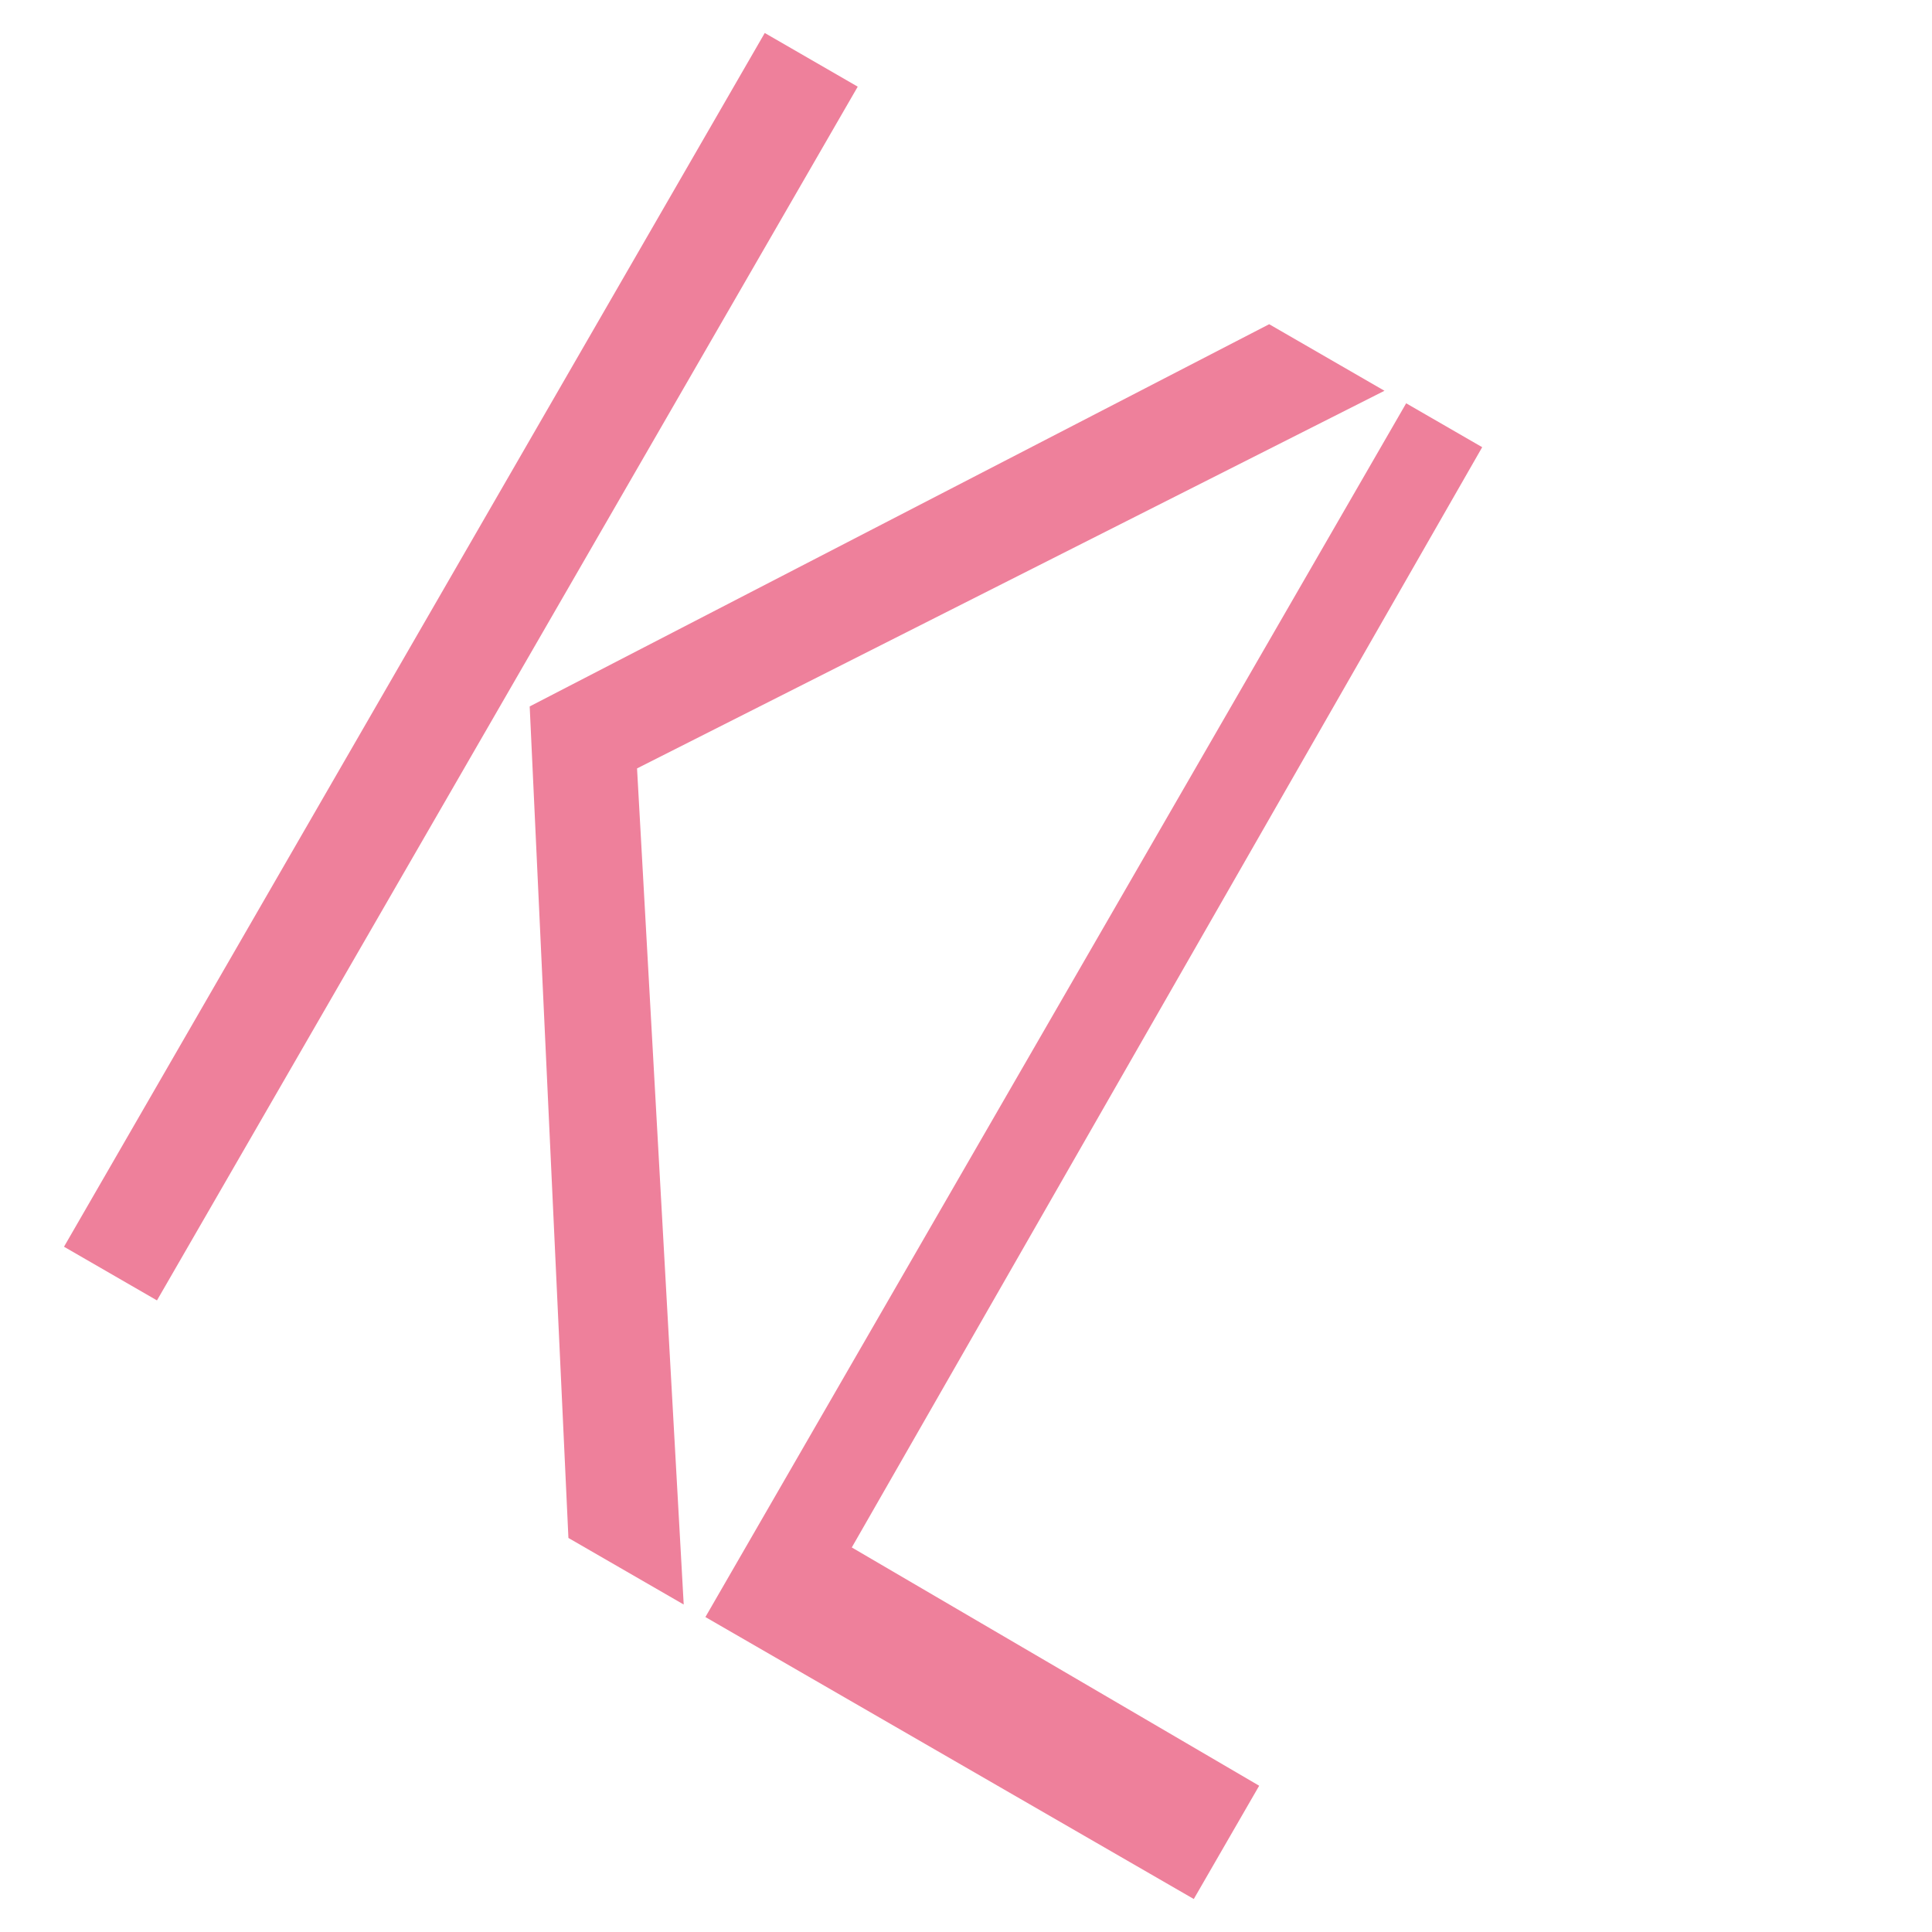
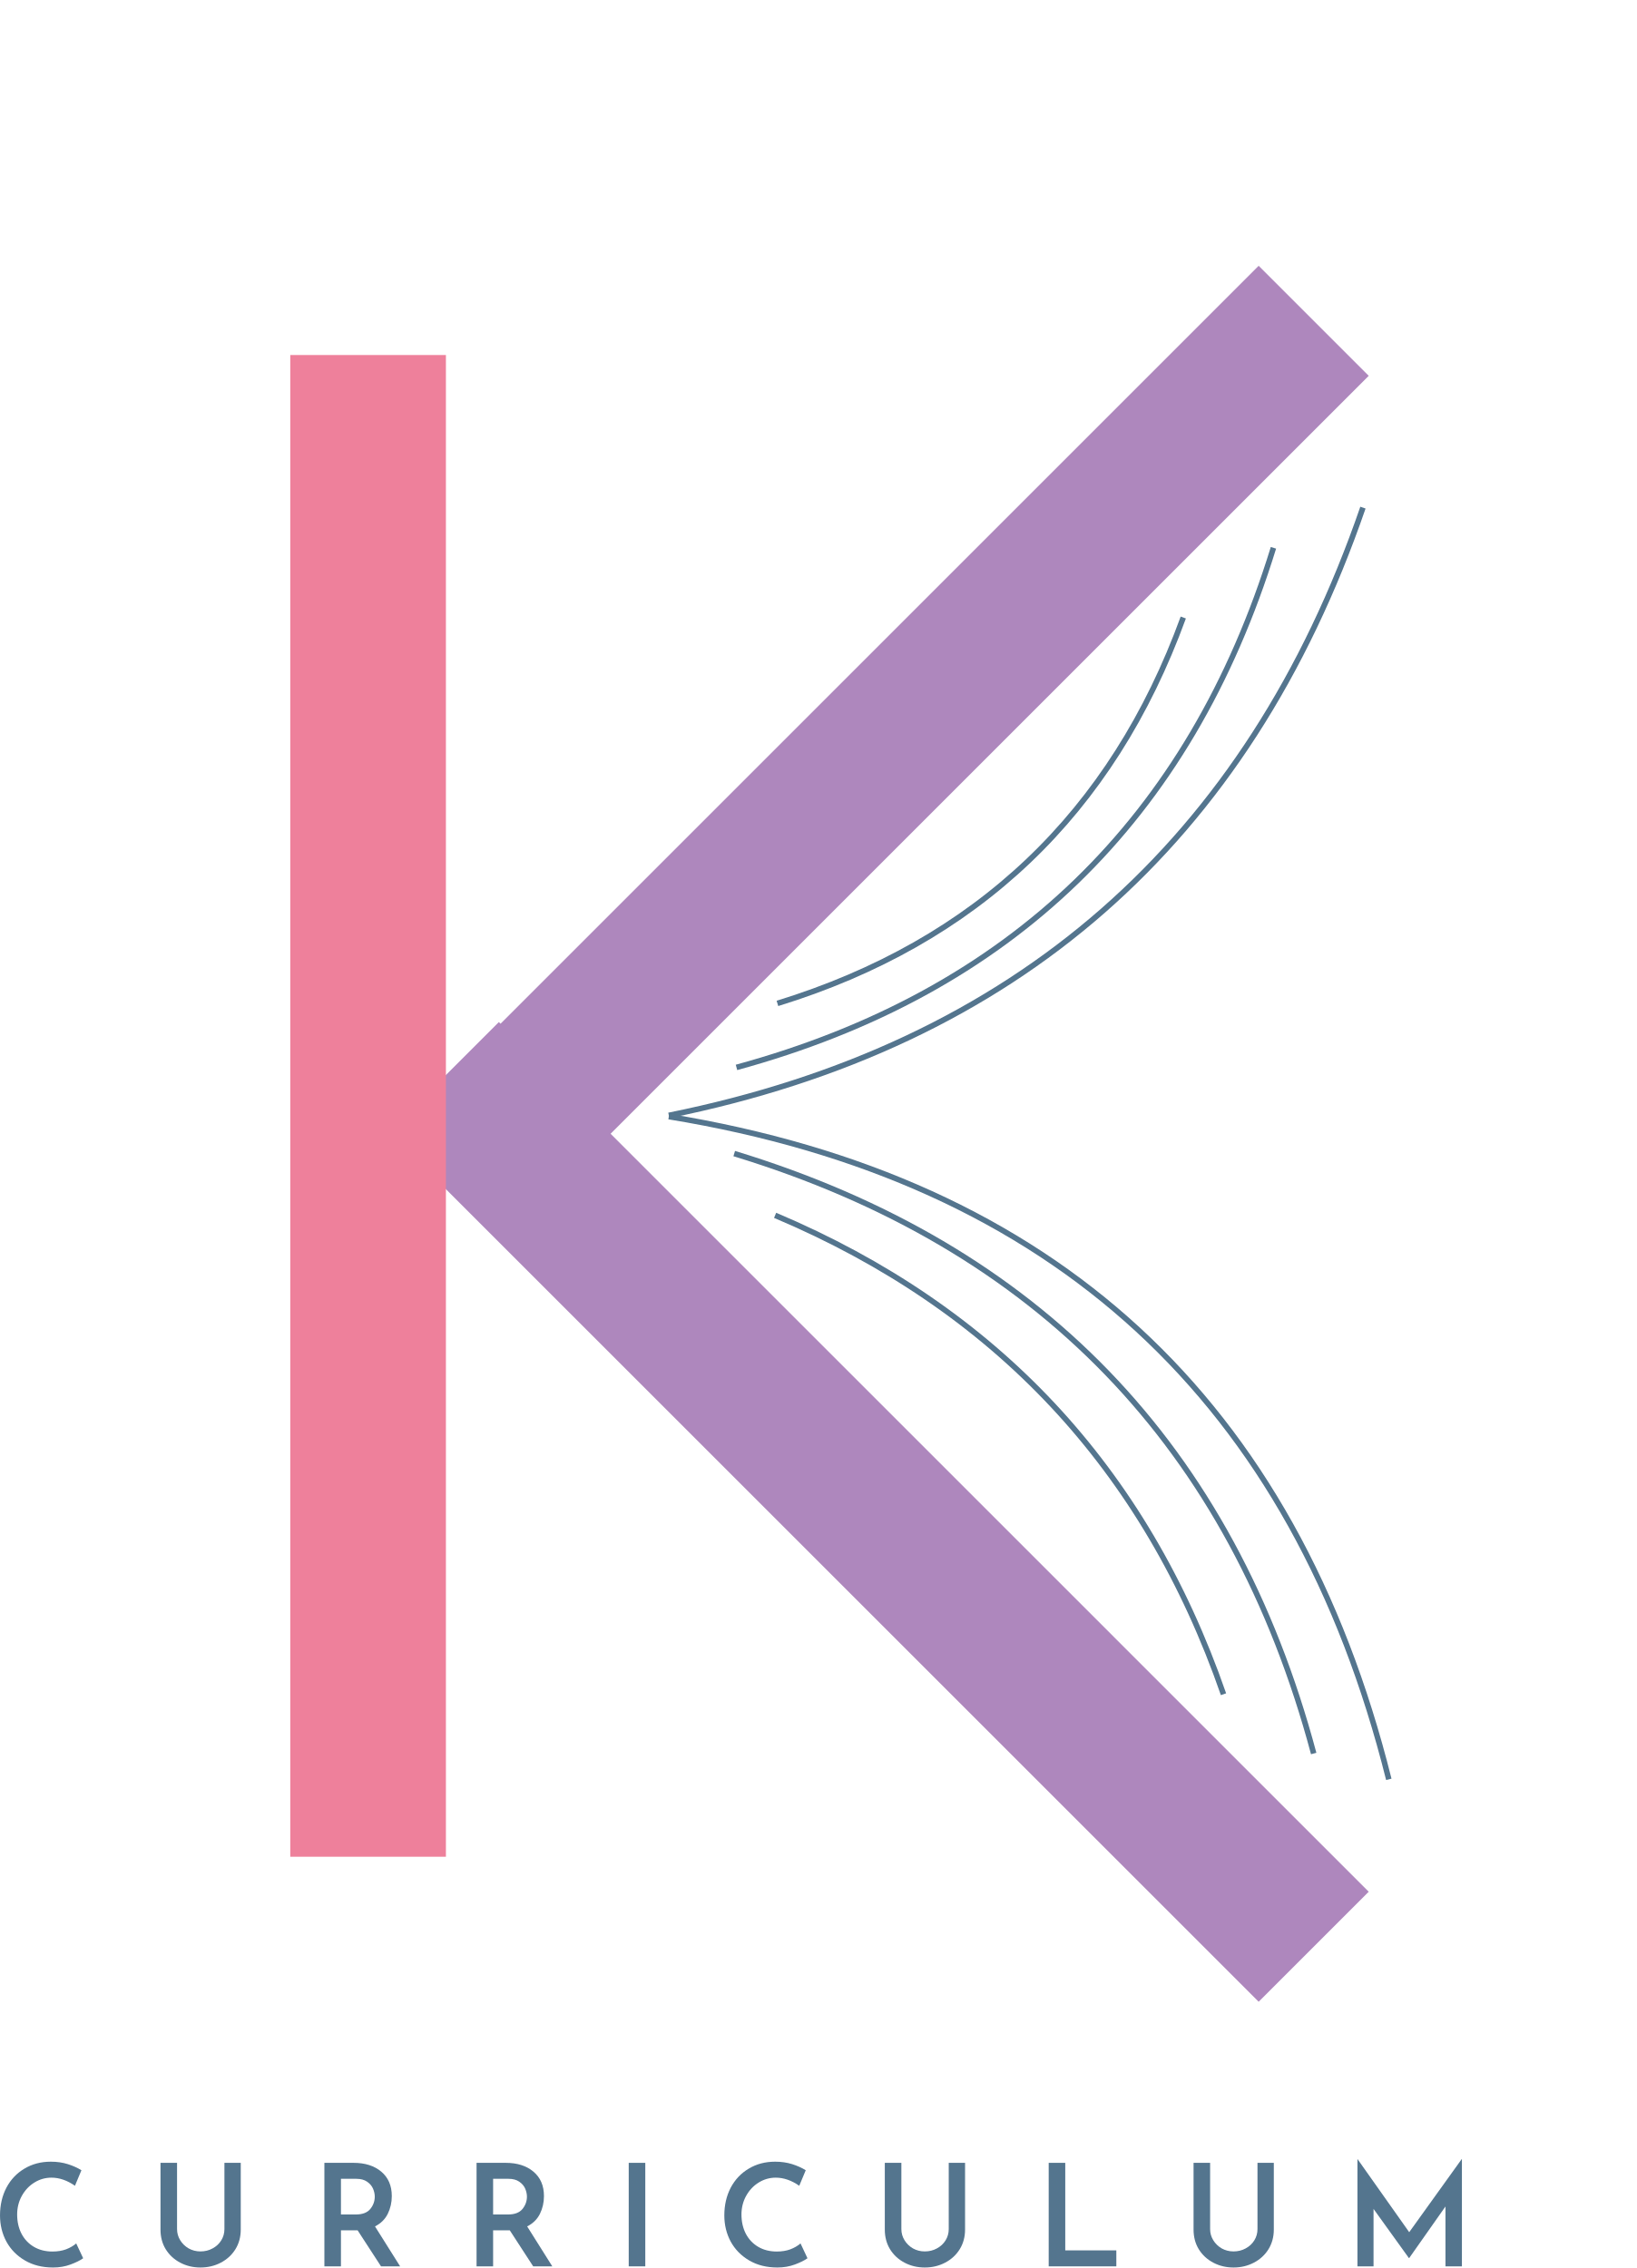
- <svg xmlns="http://www.w3.org/2000/svg" width="100%" height="100%" viewBox="0 0 50 50" version="1.1" xml:space="preserve" style="fill-rule:evenodd;clip-rule:evenodd;stroke-linejoin:round;stroke-miterlimit:2;">
-   <g transform="matrix(0.763863,0.441016,-0.518009,0.897218,-3.7568,9.13087)">
-     <path d="M35.519,16.726L22.336,-0.779L35.519,-18.284L39.425,-18.284L25.973,-0.779L39.425,16.726L35.519,16.726ZM18.429,16.726L18.429,-18.284L21.579,-18.284L21.579,16.726L18.429,16.726Z" style="fill:rgb(238,128,155);fill-rule:nonzero;" />
-   </g>
-   <g transform="matrix(0.624497,0.360553,-0.531728,0.920981,15.7929,19.888)">
-     <path d="M18.185,-17.381L21.336,-17.381L21.486,13.478L38.424,13.543L38.424,16.726L18.185,16.726L18.185,-17.381Z" style="fill:rgb(238,128,155);fill-rule:nonzero;" />
+ <svg xmlns="http://www.w3.org/2000/svg" width="100%" height="100%" viewBox="0 0 461 639" version="1.1" xml:space="preserve" style="fill-rule:evenodd;clip-rule:evenodd;">
+   <g transform="matrix(1,0,0,1,-118.914,39.8161)">
+     <g transform="matrix(1.02644,0,0,1.02644,795.379,570.98)">
+       <g transform="matrix(0.809056,-0.809056,0.809056,0.809056,-551.037,-284.705)">
+         <path d="M-0.001,18.663L293.429,18.663" style="fill:none;fill-rule:nonzero;stroke:rgb(174,135,189);stroke-width:37.33px;" />
+       </g>
+       <g transform="matrix(0.809056,0.809056,-0.809056,0.809056,-522.142,-314.518)">
+         <path d="M0,18.663L295.046,18.668" style="fill:none;fill-rule:nonzero;stroke:rgb(174,135,189);stroke-width:37.33px;" />
+       </g>
+       <g transform="matrix(0,-1.14418,1.14418,0,-579.385,-85.4154)">
+         <path d="M0.002,18.666L360.259,18.666" style="fill:none;fill-rule:nonzero;stroke:rgb(238,128,155);stroke-width:37.33px;" />
+       </g>
+       <g transform="matrix(1.52557,0,0,1.52557,-661.198,27.0253)">
+         <g>
+           <path d="M16.375,-1.458C15.833,-1.068 15.073,-0.693 14.104,-0.333C13.146,0.026 12.094,0.208 10.958,0.208C9.026,0.208 7.339,-0.214 5.896,-1.062C4.448,-1.906 3.339,-3.042 2.563,-4.458C1.797,-5.885 1.417,-7.458 1.417,-9.167C1.417,-11.01 1.797,-12.672 2.563,-14.146C3.339,-15.615 4.422,-16.76 5.813,-17.583C7.198,-18.417 8.781,-18.833 10.563,-18.833C11.656,-18.833 12.672,-18.687 13.604,-18.396C14.531,-18.104 15.354,-17.734 16.063,-17.292L14.896,-14.5C13.505,-15.469 12.094,-15.958 10.667,-15.958C9.568,-15.958 8.547,-15.667 7.604,-15.083C6.656,-14.5 5.901,-13.693 5.333,-12.667C4.776,-11.651 4.5,-10.542 4.5,-9.333C4.5,-8.052 4.755,-6.906 5.271,-5.896C5.797,-4.88 6.542,-4.089 7.5,-3.521C8.469,-2.948 9.589,-2.667 10.854,-2.667C11.755,-2.667 12.568,-2.797 13.292,-3.062C14.01,-3.339 14.625,-3.693 15.125,-4.125L16.375,-1.458Z" style="fill:rgb(84,117,142);fill-rule:nonzero;" />
+         </g>
+       </g>
+       <g transform="matrix(1.52557,0,0,1.52557,-618.462,27.0253)">
+         <g>
+           <path d="M5.25,-6.708C5.25,-5.984 5.438,-5.318 5.813,-4.708C6.188,-4.094 6.693,-3.604 7.333,-3.229C7.984,-2.865 8.693,-2.687 9.458,-2.687C10.26,-2.687 10.99,-2.865 11.646,-3.229C12.313,-3.589 12.833,-4.073 13.208,-4.687C13.583,-5.297 13.771,-5.969 13.771,-6.708L13.771,-18.625L16.708,-18.625L16.708,-6.625C16.708,-5.292 16.385,-4.109 15.75,-3.083C15.109,-2.052 14.234,-1.25 13.125,-0.667C12.01,-0.083 10.792,0.208 9.458,0.208C8.135,0.208 6.922,-0.083 5.813,-0.667C4.714,-1.25 3.844,-2.052 3.208,-3.083C2.583,-4.109 2.271,-5.292 2.271,-6.625L2.271,-18.625L5.25,-18.625L5.25,-6.708Z" style="fill:rgb(84,117,142);fill-rule:nonzero;" />
+         </g>
+       </g>
+       <g transform="matrix(1.52557,0,0,1.52557,-573.932,27.0253)">
+         <g>
+           <path d="M12.75,0L8.542,-6.479L5.542,-6.479L5.542,0L2.563,0L2.563,-18.625L7.813,-18.625C9.88,-18.625 11.542,-18.094 12.792,-17.042C14.052,-15.984 14.688,-14.521 14.688,-12.646C14.688,-11.49 14.443,-10.422 13.958,-9.437C13.469,-8.464 12.708,-7.714 11.667,-7.187L16.188,0L12.75,0ZM5.542,-9.333L8.208,-9.333C9.401,-9.333 10.271,-9.656 10.813,-10.312C11.354,-10.979 11.625,-11.719 11.625,-12.542C11.625,-13.01 11.521,-13.49 11.313,-13.979C11.104,-14.464 10.75,-14.88 10.25,-15.229C9.76,-15.573 9.115,-15.75 8.313,-15.75L5.542,-15.75L5.542,-9.333Z" style="fill:rgb(84,117,142);fill-rule:nonzero;" />
+         </g>
+       </g>
+       <g transform="matrix(1.52557,0,0,1.52557,-532.174,27.0253)">
+         <g>
+           <path d="M12.75,0L8.542,-6.479L5.542,-6.479L5.542,0L2.563,0L2.563,-18.625L7.813,-18.625C9.88,-18.625 11.542,-18.094 12.792,-17.042C14.052,-15.984 14.688,-14.521 14.688,-12.646C14.688,-11.49 14.443,-10.422 13.958,-9.437C13.469,-8.464 12.708,-7.714 11.667,-7.187L16.188,0L12.75,0ZM5.542,-9.333L8.208,-9.333C9.401,-9.333 10.271,-9.656 10.813,-10.312C11.354,-10.979 11.625,-11.719 11.625,-12.542C11.625,-13.01 11.521,-13.49 11.313,-13.979C11.104,-14.464 10.75,-14.88 10.25,-15.229C9.76,-15.573 9.115,-15.75 8.313,-15.75L5.542,-15.75L5.542,-9.333Z" style="fill:rgb(84,117,142);fill-rule:nonzero;" />
+         </g>
+       </g>
+       <g transform="matrix(1.52557,0,0,1.52557,-490.415,27.0253)">
+         <g>
+           <rect x="2.563" y="-18.625" width="2.979" height="18.625" style="fill:rgb(84,117,142);" />
+         </g>
+       </g>
+       <g transform="matrix(1.52557,0,0,1.52557,-462.433,27.0253)">
+         <g>
+           <path d="M16.375,-1.458C15.833,-1.068 15.073,-0.693 14.104,-0.333C13.146,0.026 12.094,0.208 10.958,0.208C9.026,0.208 7.339,-0.214 5.896,-1.062C4.448,-1.906 3.339,-3.042 2.563,-4.458C1.797,-5.885 1.417,-7.458 1.417,-9.167C1.417,-11.01 1.797,-12.672 2.563,-14.146C3.339,-15.615 4.422,-16.76 5.813,-17.583C7.198,-18.417 8.781,-18.833 10.563,-18.833C11.656,-18.833 12.672,-18.687 13.604,-18.396C14.531,-18.104 15.354,-17.734 16.063,-17.292L14.896,-14.5C13.505,-15.469 12.094,-15.958 10.667,-15.958C9.568,-15.958 8.547,-15.667 7.604,-15.083C6.656,-14.5 5.901,-13.693 5.333,-12.667C4.776,-11.651 4.5,-10.542 4.5,-9.333C4.5,-8.052 4.755,-6.906 5.271,-5.896C5.797,-4.88 6.542,-4.089 7.5,-3.521C8.469,-2.948 9.589,-2.667 10.854,-2.667C11.755,-2.667 12.568,-2.797 13.292,-3.062C14.01,-3.339 14.625,-3.693 15.125,-4.125L16.375,-1.458Z" style="fill:rgb(84,117,142);fill-rule:nonzero;" />
+         </g>
+       </g>
+       <g transform="matrix(1.52557,0,0,1.52557,-419.697,27.0253)">
+         <g>
+           <path d="M5.25,-6.708C5.25,-5.984 5.438,-5.318 5.813,-4.708C6.188,-4.094 6.693,-3.604 7.333,-3.229C7.984,-2.865 8.693,-2.687 9.458,-2.687C10.26,-2.687 10.99,-2.865 11.646,-3.229C12.313,-3.589 12.833,-4.073 13.208,-4.687C13.583,-5.297 13.771,-5.969 13.771,-6.708L13.771,-18.625L16.708,-18.625L16.708,-6.625C16.708,-5.292 16.385,-4.109 15.75,-3.083C15.109,-2.052 14.234,-1.25 13.125,-0.667C12.01,-0.083 10.792,0.208 9.458,0.208C8.135,0.208 6.922,-0.083 5.813,-0.667C4.714,-1.25 3.844,-2.052 3.208,-3.083C2.583,-4.109 2.271,-5.292 2.271,-6.625L2.271,-18.625L5.25,-18.625L5.25,-6.708Z" style="fill:rgb(84,117,142);fill-rule:nonzero;" />
+         </g>
+       </g>
+       <g transform="matrix(1.52557,0,0,1.52557,-375.167,27.0253)">
+         <g>
+           <path d="M5.542,-18.625L5.542,-2.875L14.729,-2.875L14.729,0L2.563,0L2.563,-18.625L5.542,-18.625Z" style="fill:rgb(84,117,142);fill-rule:nonzero;" />
+         </g>
+       </g>
+       <g transform="matrix(1.52557,0,0,1.52557,-334.97,27.0253)">
+         <g>
+           <path d="M5.25,-6.708C5.25,-5.984 5.438,-5.318 5.813,-4.708C6.188,-4.094 6.693,-3.604 7.333,-3.229C7.984,-2.865 8.693,-2.687 9.458,-2.687C10.26,-2.687 10.99,-2.865 11.646,-3.229C12.313,-3.589 12.833,-4.073 13.208,-4.687C13.583,-5.297 13.771,-5.969 13.771,-6.708L13.771,-18.625L16.708,-18.625L16.708,-6.625C16.708,-5.292 16.385,-4.109 15.75,-3.083C15.109,-2.052 14.234,-1.25 13.125,-0.667C12.01,-0.083 10.792,0.208 9.458,0.208C8.135,0.208 6.922,-0.083 5.813,-0.667C4.714,-1.25 3.844,-2.052 3.208,-3.083C2.583,-4.109 2.271,-5.292 2.271,-6.625L2.271,-18.625L5.25,-18.625L5.25,-6.708Z" style="fill:rgb(84,117,142);fill-rule:nonzero;" />
+         </g>
+       </g>
+       <g transform="matrix(1.52557,0,0,1.52557,-290.44,27.0253)">
+         <g>
+           <path d="M21.354,-19.292L21.354,0L18.396,0L18.396,-10.771L11.875,-1.5L11.813,-1.5L5.458,-10.333L5.458,0L2.563,0L2.563,-19.292L2.583,-19.292L11.875,-6.146L21.313,-19.292L21.354,-19.292Z" style="fill:rgb(84,117,142);fill-rule:nonzero;" />
+         </g>
+       </g>
+       <g transform="matrix(0.841752,0.774982,-0.774982,0.841752,-445.375,-321.917)">
+         <path d="M0.367,39.275C78.612,-12.204 156.853,-12.206 235.096,39.282" style="fill:none;fill-rule:nonzero;stroke:rgb(84,117,142);stroke-width:1.33px;" />
+       </g>
+       <g transform="matrix(-0.860739,0.753838,-0.753838,-0.860739,-260.366,-428.144)">
+         <path d="M0.328,32.332C74.098,-9.885 147.861,-9.892 221.63,32.33" style="fill:none;fill-rule:nonzero;stroke:rgb(84,117,142);stroke-width:1.33px;" />
+       </g>
+       <g transform="matrix(0.794787,0.823077,-0.823077,0.794787,-434.399,-301.296)">
+         <path d="M0.326,28.447C67.016,-8.595 133.71,-8.593 200.399,28.446" style="fill:none;fill-rule:nonzero;stroke:rgb(84,117,142);stroke-width:1.33px;" />
+       </g>
+       <g transform="matrix(-0.822138,0.795759,-0.795759,-0.822138,-289.177,-424.144)">
+         <path d="M0.321,25.31C60.064,-7.547 119.808,-7.544 179.552,25.31" style="fill:none;fill-rule:nonzero;stroke:rgb(84,117,142);stroke-width:1.33px;" />
+       </g>
+       <g transform="matrix(-0.829082,0.788522,-0.788522,-0.829082,-320.381,-411.398)">
+         <path d="M0.298,17.369C45.072,-4.899 89.85,-4.902 134.631,17.371" style="fill:none;fill-rule:nonzero;stroke:rgb(84,117,142);stroke-width:1.33px;" />
+       </g>
+       <g transform="matrix(0.781878,0.835351,-0.835351,0.781878,-431.363,-275.903)">
+         <path d="M0.268,18.173C52.725,-5.17 105.183,-5.17 157.636,18.168" style="fill:none;fill-rule:nonzero;stroke:rgb(84,117,142);stroke-width:1.33px;" />
+       </g>
+     </g>
  </g>
</svg>
